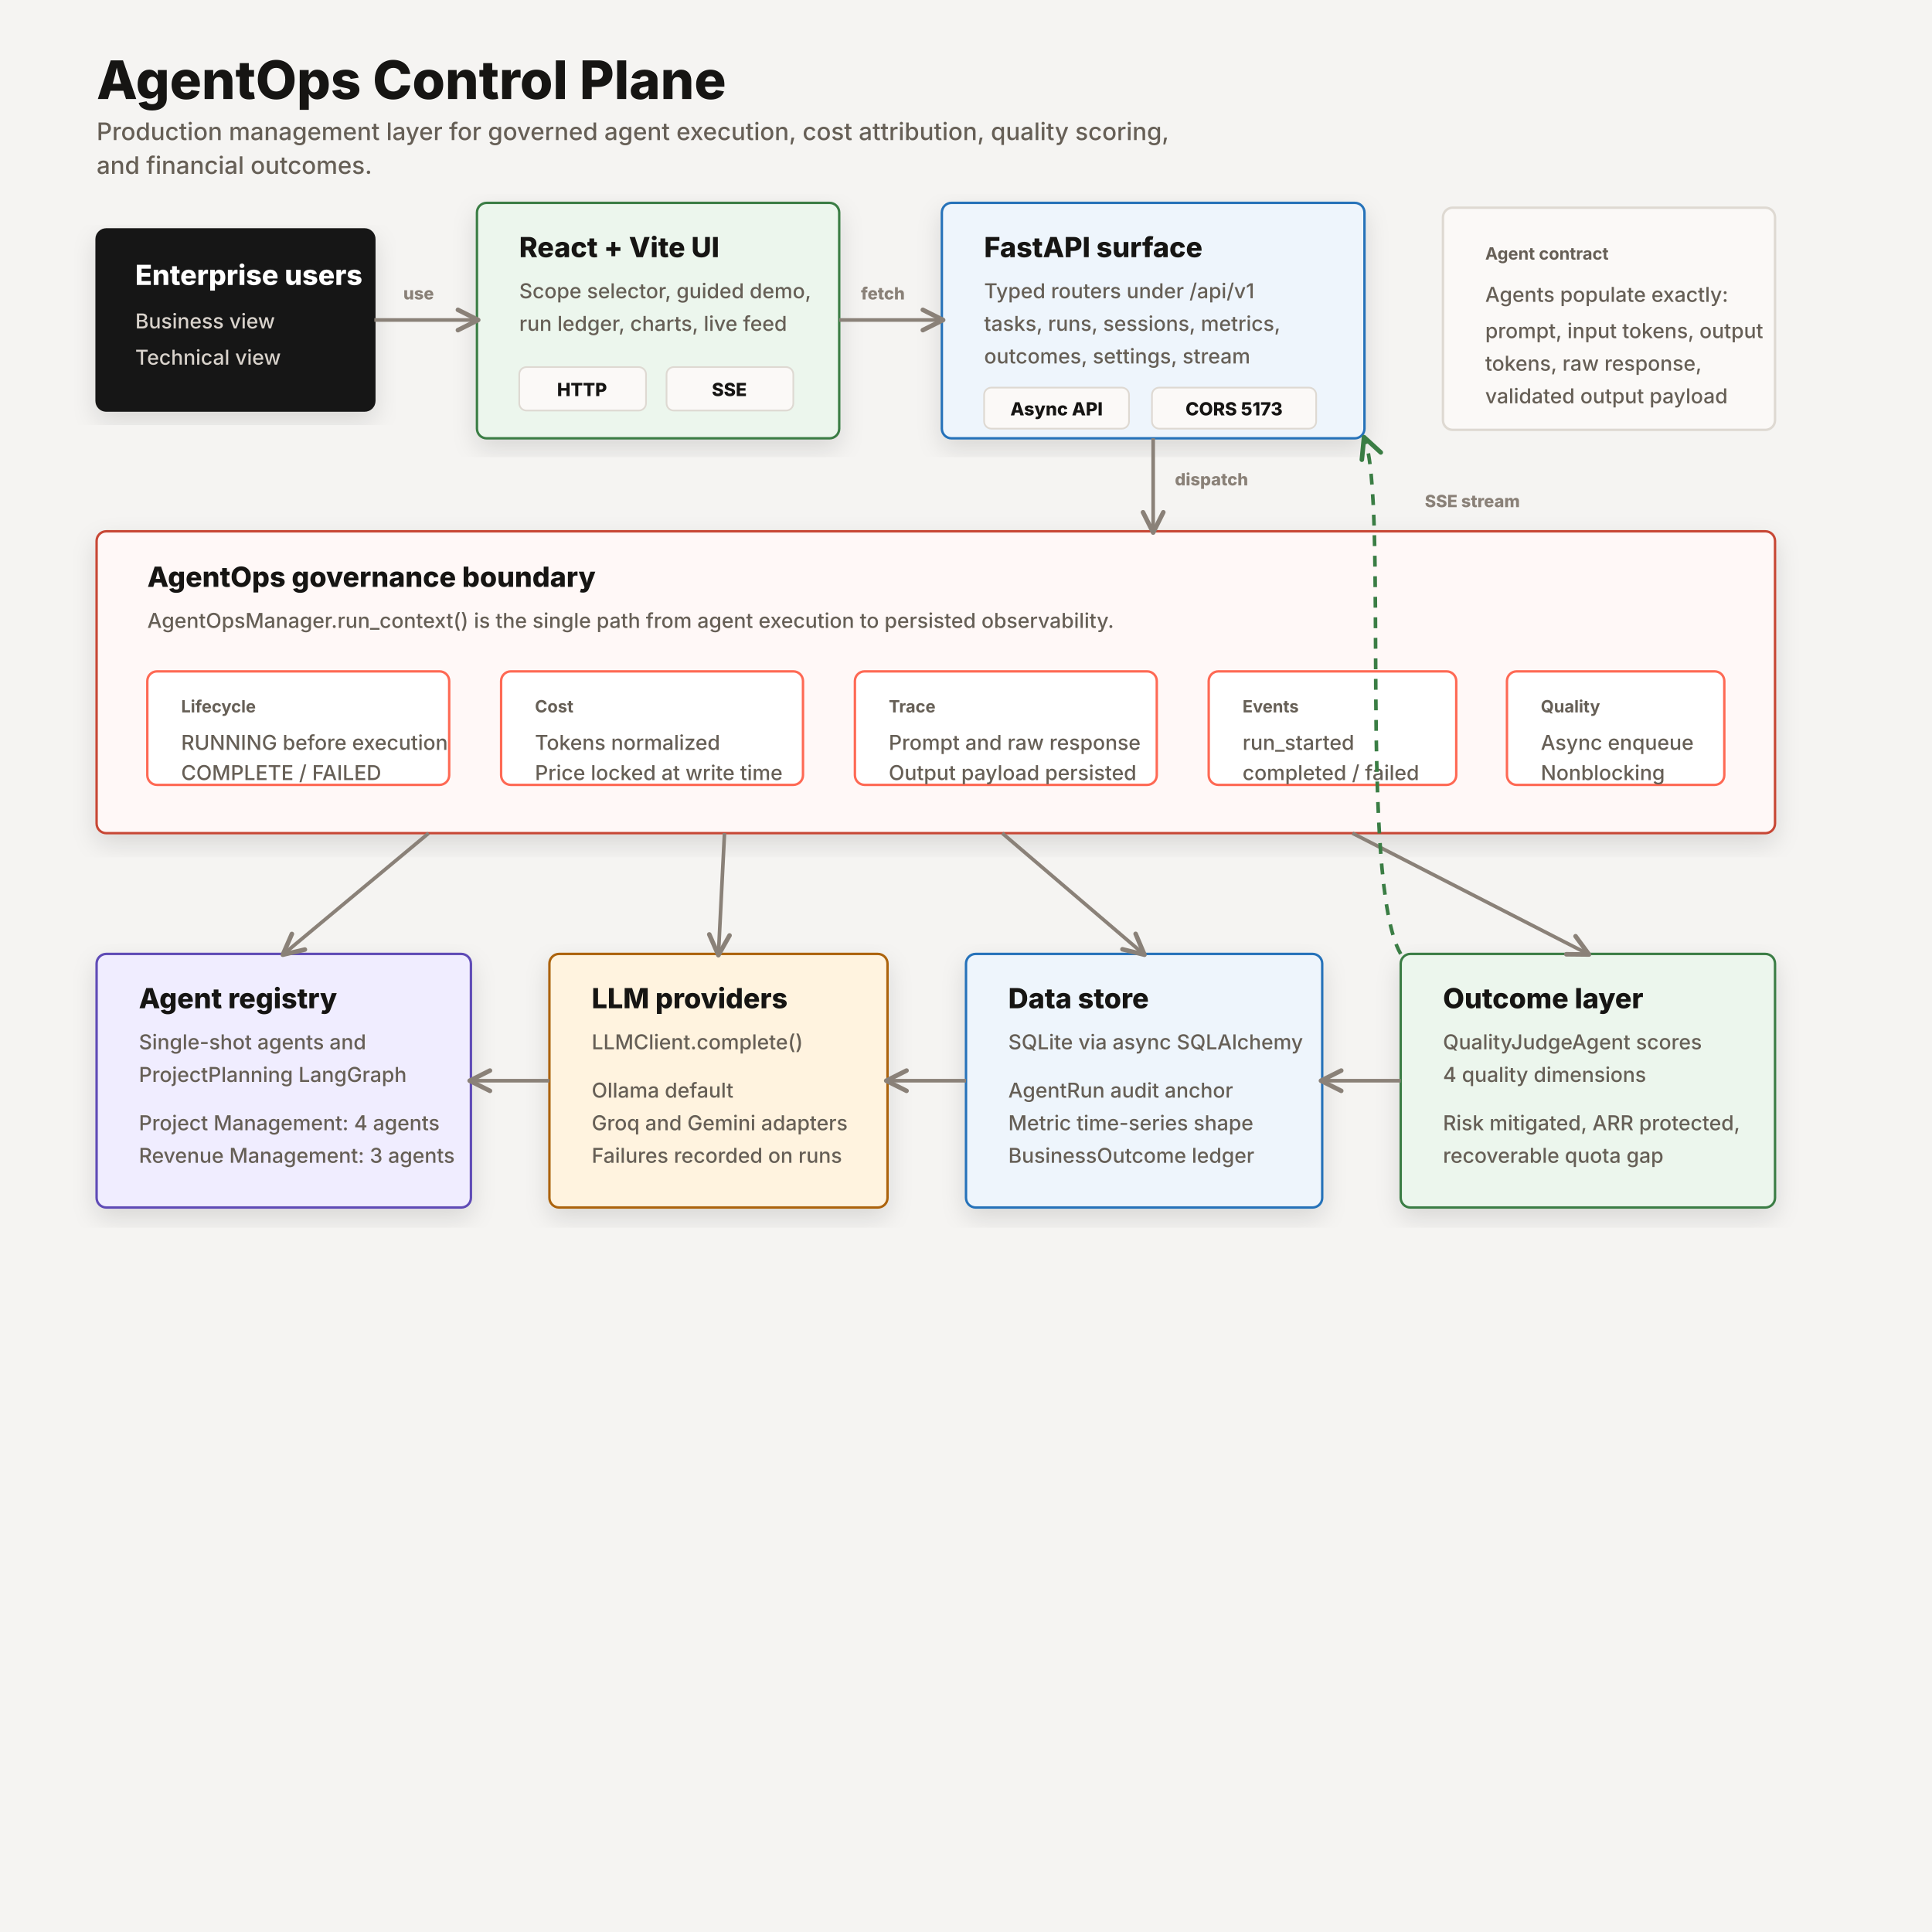
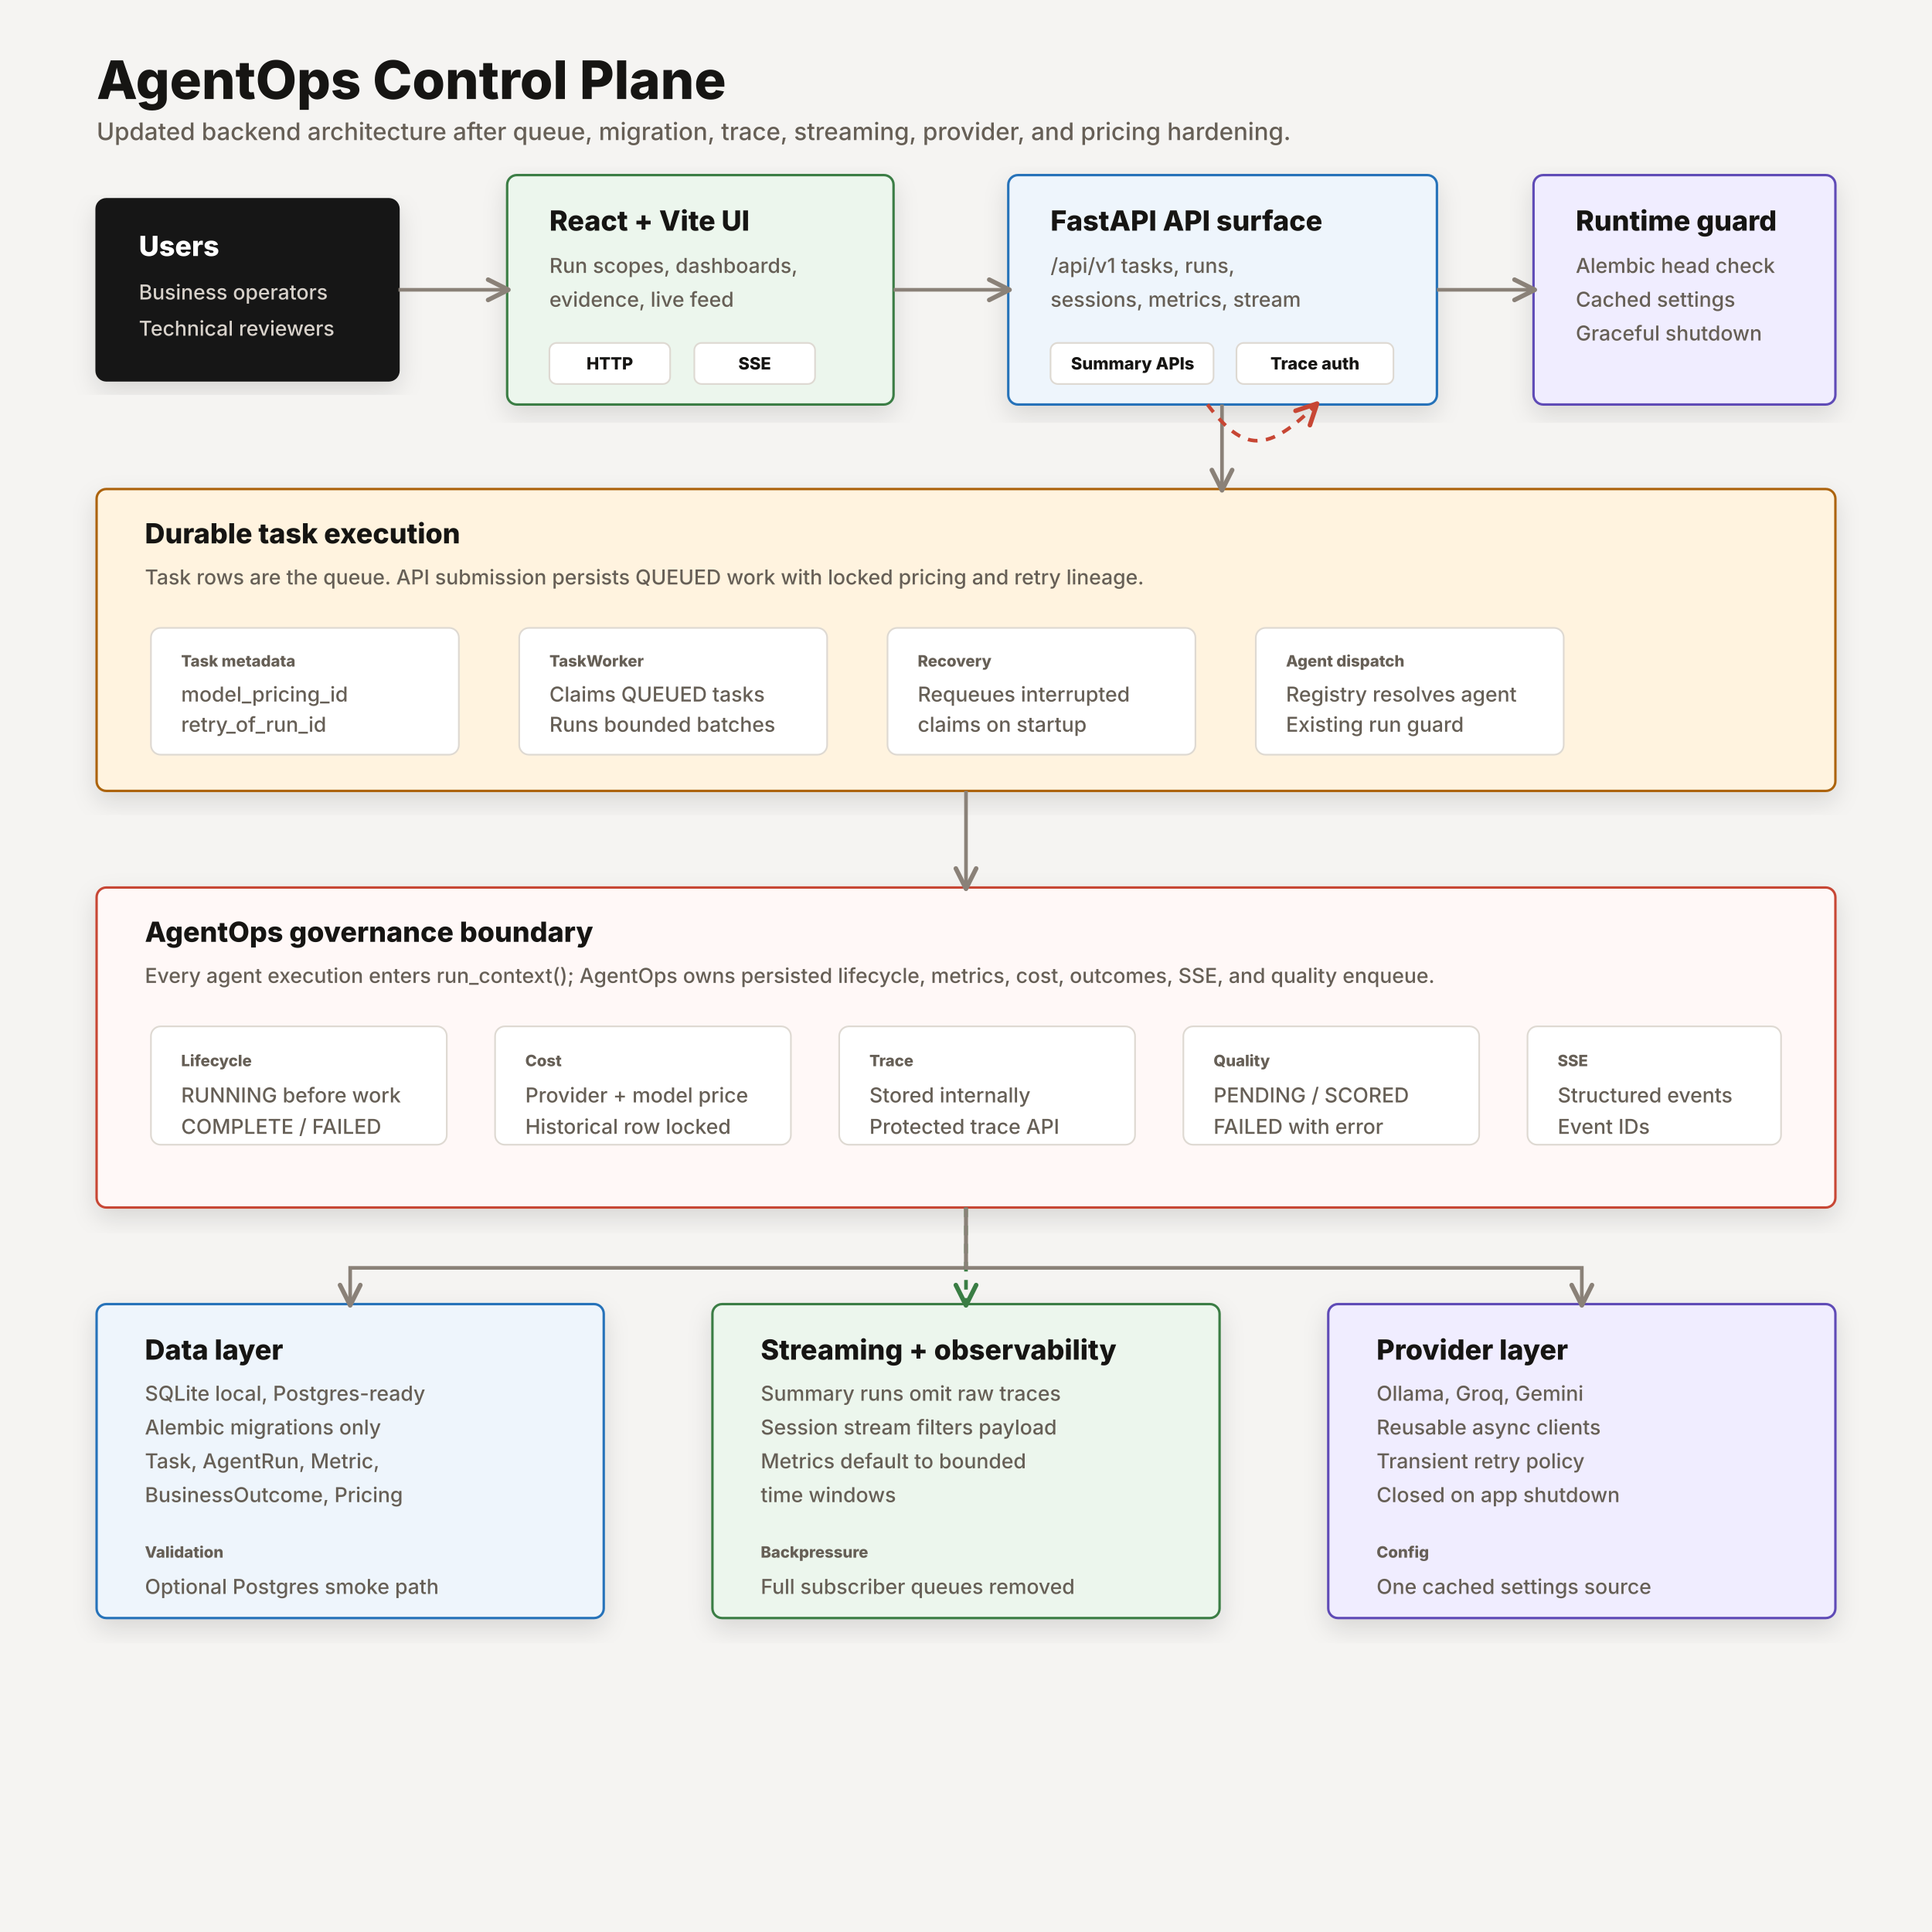
<svg xmlns="http://www.w3.org/2000/svg" width="1600" height="1600" viewBox="0 0 1600 1600" role="img" aria-labelledby="title desc">
  <defs>
    <marker id="arrow" viewBox="0 0 10 10" refX="8.5" refY="5" markerWidth="7" markerHeight="7" orient="auto-start-reverse">
      <path d="M1 1 L9 5 L1 9" fill="none" stroke="context-stroke" stroke-width="1.8" stroke-linecap="round" stroke-linejoin="round" />
    </marker>
    <filter id="shadow" x="-8%" y="-8%" width="116%" height="116%">
      <feDropShadow dx="0" dy="8" stdDeviation="10" flood-color="#161513" flood-opacity="0.12" />
    </filter>
    <style>
      .bg { fill: #f5f4f2; }
-       .title { font: 800 44px Inter, "Segoe UI", system-ui, sans-serif; fill: #161513; letter-spacing: 0; }
+       .title { font: 800 44px Inter, "Segoe UI", system-ui, sans-serif; fill: #161513; }
      .subtitle { font: 500 20px Inter, "Segoe UI", system-ui, sans-serif; fill: #665f56; }
      .label { font: 800 23px Inter, "Segoe UI", system-ui, sans-serif; fill: #161513; }
      .small { font: 500 17px Inter, "Segoe UI", system-ui, sans-serif; fill: #665f56; }
-       .tiny { font: 700 14px Inter, "Segoe UI", system-ui, sans-serif; fill: #665f56; text-transform: uppercase; }
+       .tiny { font: 800 13px Inter, "Segoe UI", system-ui, sans-serif; fill: #665f56; text-transform: uppercase; }
      .box { fill: #ffffff; stroke: #ded9d2; stroke-width: 2; filter: url(#shadow); }
-       .brand { fill: #fff8f7; stroke: #c74634; }
+       .dark { fill: #161513; stroke: #161513; }
+       .green { fill: #ecf6ed; stroke: #3a7d44; }
      .blue { fill: #eef5fc; stroke: #2672b9; }
-       .green { fill: #ecf6ed; stroke: #3a7d44; }
-       .warn { fill: #fff3df; stroke: #ac630c; }
+       .red { fill: #fff8f7; stroke: #c74634; }
+       .orange { fill: #fff3df; stroke: #ac630c; }
      .purple { fill: #f0edff; stroke: #5f4bb6; }
-       .dark { fill: #161513; stroke: #161513; }
-       .chipText { font: 800 15px Inter, "Segoe UI", system-ui, sans-serif; fill: #161513; }
-       .chip { fill: #fbf9f7; stroke: #ded9d2; stroke-width: 1.4; }
+       .neutral { fill: #fbf9f7; stroke: #8a8178; }
+       .chip { fill: #ffffff; stroke: #ded9d2; stroke-width: 1.4; }
+       .chipText { font: 800 14px Inter, "Segoe UI", system-ui, sans-serif; fill: #161513; }
      .arrow { stroke: #8a8178; stroke-width: 3; fill: none; marker-end: url(#arrow); }
-       .event { stroke: #3a7d44; stroke-width: 3; stroke-dasharray: 9 8; fill: none; marker-end: url(#arrow); }
-       .flowLabel { font: 800 14px Inter, "Segoe UI", system-ui, sans-serif; fill: #8a8178; }
+       .event { stroke: #3a7d44; stroke-width: 3; stroke-dasharray: 8 7; fill: none; marker-end: url(#arrow); }
+       .secure { stroke: #c74634; stroke-width: 3; stroke-dasharray: 8 7; fill: none; marker-end: url(#arrow); }
    </style>
  </defs>
  <rect class="bg" width="1600" height="1600" />
  <text x="80" y="82" class="title">AgentOps Control Plane</text>
-   <text x="80" y="116" class="subtitle">Production management layer for governed agent execution, cost attribution, quality scoring,</text>
-   <text x="80" y="144" class="subtitle">and financial outcomes.</text>
-   <rect x="80" y="190" width="230" height="150" rx="8" class="box dark" />
-   <text x="112" y="236" class="label" style="fill:#ffffff">Enterprise users</text>
-   <text x="112" y="272" class="small" style="fill:#d8d2cb">Business view</text>
-   <text x="112" y="302" class="small" style="fill:#d8d2cb">Technical view</text>
-   <rect x="395" y="168" width="300" height="195" rx="8" class="box green" />
-   <text x="430" y="213" class="label">React + Vite UI</text>
-   <text x="430" y="247" class="small">Scope selector, guided demo,</text>
-   <text x="430" y="274" class="small">run ledger, charts, live feed</text>
-   <rect x="430" y="304" width="105" height="36" rx="6" class="chip" />
-   <text x="482" y="328" text-anchor="middle" class="chipText">HTTP</text>
-   <rect x="552" y="304" width="105" height="36" rx="6" class="chip" />
-   <text x="604" y="328" text-anchor="middle" class="chipText">SSE</text>
-   <rect x="780" y="168" width="350" height="195" rx="8" class="box blue" />
-   <text x="815" y="213" class="label">FastAPI surface</text>
-   <text x="815" y="247" class="small">Typed routers under /api/v1</text>
-   <text x="815" y="274" class="small">tasks, runs, sessions, metrics,</text>
-   <text x="815" y="301" class="small">outcomes, settings, stream</text>
-   <rect x="815" y="321" width="120" height="34" rx="6" class="chip" />
-   <text x="875" y="344" text-anchor="middle" class="chipText">Async API</text>
-   <rect x="954" y="321" width="136" height="34" rx="6" class="chip" />
-   <text x="1022" y="344" text-anchor="middle" class="chipText">CORS 5173</text>
-   <rect x="80" y="440" width="1390" height="250" rx="8" class="box brand" />
-   <text x="122" y="486" class="label">AgentOps governance boundary</text>
-   <text x="122" y="520" class="small">AgentOpsManager.run_context() is the single path from agent execution to persisted observability.</text>
-   <rect x="122" y="556" width="250" height="94" rx="8" fill="#ffffff" stroke="#fe6954" stroke-width="2" />
-   <text x="150" y="590" class="tiny">Lifecycle</text>
-   <text x="150" y="621" class="small">RUNNING before execution</text>
-   <text x="150" y="646" class="small">COMPLETE / FAILED</text>
-   <rect x="415" y="556" width="250" height="94" rx="8" fill="#ffffff" stroke="#fe6954" stroke-width="2" />
-   <text x="443" y="590" class="tiny">Cost</text>
-   <text x="443" y="621" class="small">Tokens normalized</text>
-   <text x="443" y="646" class="small">Price locked at write time</text>
-   <rect x="708" y="556" width="250" height="94" rx="8" fill="#ffffff" stroke="#fe6954" stroke-width="2" />
-   <text x="736" y="590" class="tiny">Trace</text>
-   <text x="736" y="621" class="small">Prompt and raw response</text>
-   <text x="736" y="646" class="small">Output payload persisted</text>
-   <rect x="1001" y="556" width="205" height="94" rx="8" fill="#ffffff" stroke="#fe6954" stroke-width="2" />
-   <text x="1029" y="590" class="tiny">Events</text>
-   <text x="1029" y="621" class="small">run_started</text>
-   <text x="1029" y="646" class="small">completed / failed</text>
-   <rect x="1248" y="556" width="180" height="94" rx="8" fill="#ffffff" stroke="#fe6954" stroke-width="2" />
-   <text x="1276" y="590" class="tiny">Quality</text>
-   <text x="1276" y="621" class="small">Async enqueue</text>
-   <text x="1276" y="646" class="small">Nonblocking</text>
-   <rect x="80" y="790" width="310" height="210" rx="8" class="box purple" />
-   <text x="115" y="835" class="label">Agent registry</text>
-   <text x="115" y="869" class="small">Single-shot agents and</text>
-   <text x="115" y="896" class="small">ProjectPlanning LangGraph</text>
-   <text x="115" y="936" class="small">Project Management: 4 agents</text>
-   <text x="115" y="963" class="small">Revenue Management: 3 agents</text>
-   <rect x="455" y="790" width="280" height="210" rx="8" class="box warn" />
-   <text x="490" y="835" class="label">LLM providers</text>
-   <text x="490" y="869" class="small">LLMClient.complete()</text>
-   <text x="490" y="909" class="small">Ollama default</text>
-   <text x="490" y="936" class="small">Groq and Gemini adapters</text>
-   <text x="490" y="963" class="small">Failures recorded on runs</text>
-   <rect x="800" y="790" width="295" height="210" rx="8" class="box blue" />
-   <text x="835" y="835" class="label">Data store</text>
-   <text x="835" y="869" class="small">SQLite via async SQLAlchemy</text>
-   <text x="835" y="909" class="small">AgentRun audit anchor</text>
-   <text x="835" y="936" class="small">Metric time-series shape</text>
-   <text x="835" y="963" class="small">BusinessOutcome ledger</text>
-   <rect x="1160" y="790" width="310" height="210" rx="8" class="box green" />
-   <text x="1195" y="835" class="label">Outcome layer</text>
-   <text x="1195" y="869" class="small">QualityJudgeAgent scores</text>
-   <text x="1195" y="896" class="small">4 quality dimensions</text>
-   <text x="1195" y="936" class="small">Risk mitigated, ARR protected,</text>
-   <text x="1195" y="963" class="small">recoverable quota gap</text>
-   <path d="M310 265 H395" class="arrow" />
-   <text x="334" y="248" class="flowLabel">use</text>
-   <path d="M695 265 H780" class="arrow" />
-   <text x="713" y="248" class="flowLabel">fetch</text>
-   <path d="M955 363 V440" class="arrow" />
-   <text x="973" y="402" class="flowLabel">dispatch</text>
-   <path d="M355 690 L235 790" class="arrow" />
-   <path d="M600 690 L595 790" class="arrow" />
-   <path d="M830 690 L947 790" class="arrow" />
-   <path d="M1120 690 L1315 790" class="arrow" />
-   <path d="M1160 790 C1125 730 1150 415 1130 363" class="event" />
-   <text x="1180" y="420" class="flowLabel" fill="#3a7d44">SSE stream</text>
-   <path d="M1160 895 H1095" class="arrow" />
-   <path d="M800 895 H735" class="arrow" />
-   <path d="M455 895 H390" class="arrow" />
-   <rect x="1195" y="172" width="275" height="184" rx="8" fill="#fbf9f7" stroke="#ded9d2" stroke-width="2" />
-   <text x="1230" y="215" class="tiny">Agent contract</text>
-   <text x="1230" y="250" class="small">Agents populate exactly:</text>
-   <text x="1230" y="280" class="small">prompt, input tokens, output</text>
-   <text x="1230" y="307" class="small">tokens, raw response,</text>
-   <text x="1230" y="334" class="small">validated output payload</text>
+   <text x="80" y="116" class="subtitle">Updated backend architecture after queue, migration, trace, streaming, provider, and pricing hardening.</text>
+   <rect x="80" y="165" width="250" height="150" rx="8" class="box dark" />
+   <text x="115" y="212" class="label" style="fill:#ffffff">Users</text>
+   <text x="115" y="248" class="small" style="fill:#d8d2cb">Business operators</text>
+   <text x="115" y="278" class="small" style="fill:#d8d2cb">Technical reviewers</text>
+   <rect x="420" y="145" width="320" height="190" rx="8" class="box green" />
+   <text x="455" y="191" class="label">React + Vite UI</text>
+   <text x="455" y="226" class="small">Run scopes, dashboards,</text>
+   <text x="455" y="254" class="small">evidence, live feed</text>
+   <rect x="455" y="284" width="100" height="34" rx="6" class="chip" />
+   <text x="505" y="306" text-anchor="middle" class="chipText">HTTP</text>
+   <rect x="575" y="284" width="100" height="34" rx="6" class="chip" />
+   <text x="625" y="306" text-anchor="middle" class="chipText">SSE</text>
+   <rect x="835" y="145" width="355" height="190" rx="8" class="box blue" />
+   <text x="870" y="191" class="label">FastAPI API surface</text>
+   <text x="870" y="226" class="small">/api/v1 tasks, runs,</text>
+   <text x="870" y="254" class="small">sessions, metrics, stream</text>
+   <rect x="870" y="284" width="135" height="34" rx="6" class="chip" />
+   <text x="938" y="306" text-anchor="middle" class="chipText">Summary APIs</text>
+   <rect x="1024" y="284" width="130" height="34" rx="6" class="chip" />
+   <text x="1089" y="306" text-anchor="middle" class="chipText">Trace auth</text>
+   <rect x="1270" y="145" width="250" height="190" rx="8" class="box purple" />
+   <text x="1305" y="191" class="label">Runtime guard</text>
+   <text x="1305" y="226" class="small">Alembic head check</text>
+   <text x="1305" y="254" class="small">Cached settings</text>
+   <text x="1305" y="282" class="small">Graceful shutdown</text>
+   <path d="M330 240 H420" class="arrow" />
+   <path d="M740 240 H835" class="arrow" />
+   <path d="M1190 240 H1270" class="arrow" />
+   <rect x="80" y="405" width="1440" height="250" rx="8" class="box orange" />
+   <text x="120" y="450" class="label">Durable task execution</text>
+   <text x="120" y="484" class="small">Task rows are the queue. API submission persists QUEUED work with locked pricing and retry lineage.</text>
+   <rect x="125" y="520" width="255" height="105" rx="8" class="chip" />
+   <text x="150" y="552" class="tiny">Task metadata</text>
+   <text x="150" y="581" class="small">model_pricing_id</text>
+   <text x="150" y="606" class="small">retry_of_run_id</text>
+   <rect x="430" y="520" width="255" height="105" rx="8" class="chip" />
+   <text x="455" y="552" class="tiny">TaskWorker</text>
+   <text x="455" y="581" class="small">Claims QUEUED tasks</text>
+   <text x="455" y="606" class="small">Runs bounded batches</text>
+   <rect x="735" y="520" width="255" height="105" rx="8" class="chip" />
+   <text x="760" y="552" class="tiny">Recovery</text>
+   <text x="760" y="581" class="small">Requeues interrupted</text>
+   <text x="760" y="606" class="small">claims on startup</text>
+   <rect x="1040" y="520" width="255" height="105" rx="8" class="chip" />
+   <text x="1065" y="552" class="tiny">Agent dispatch</text>
+   <text x="1065" y="581" class="small">Registry resolves agent</text>
+   <text x="1065" y="606" class="small">Existing run guard</text>
+   <rect x="80" y="735" width="1440" height="265" rx="8" class="box red" />
+   <text x="120" y="780" class="label">AgentOps governance boundary</text>
+   <text x="120" y="814" class="small">Every agent execution enters run_context(); AgentOps owns persisted lifecycle, metrics, cost, outcomes, SSE, and quality enqueue.</text>
+   <rect x="125" y="850" width="245" height="98" rx="8" class="chip" />
+   <text x="150" y="883" class="tiny">Lifecycle</text>
+   <text x="150" y="913" class="small">RUNNING before work</text>
+   <text x="150" y="939" class="small">COMPLETE / FAILED</text>
+   <rect x="410" y="850" width="245" height="98" rx="8" class="chip" />
+   <text x="435" y="883" class="tiny">Cost</text>
+   <text x="435" y="913" class="small">Provider + model price</text>
+   <text x="435" y="939" class="small">Historical row locked</text>
+   <rect x="695" y="850" width="245" height="98" rx="8" class="chip" />
+   <text x="720" y="883" class="tiny">Trace</text>
+   <text x="720" y="913" class="small">Stored internally</text>
+   <text x="720" y="939" class="small">Protected trace API</text>
+   <rect x="980" y="850" width="245" height="98" rx="8" class="chip" />
+   <text x="1005" y="883" class="tiny">Quality</text>
+   <text x="1005" y="913" class="small">PENDING / SCORED</text>
+   <text x="1005" y="939" class="small">FAILED with error</text>
+   <rect x="1265" y="850" width="210" height="98" rx="8" class="chip" />
+   <text x="1290" y="883" class="tiny">SSE</text>
+   <text x="1290" y="913" class="small">Structured events</text>
+   <text x="1290" y="939" class="small">Event IDs</text>
+   <rect x="80" y="1080" width="420" height="260" rx="8" class="box blue" />
+   <text x="120" y="1126" class="label">Data layer</text>
+   <text x="120" y="1160" class="small">SQLite local, Postgres-ready</text>
+   <text x="120" y="1188" class="small">Alembic migrations only</text>
+   <text x="120" y="1216" class="small">Task, AgentRun, Metric,</text>
+   <text x="120" y="1244" class="small">BusinessOutcome, Pricing</text>
+   <text x="120" y="1290" class="tiny">Validation</text>
+   <text x="120" y="1320" class="small">Optional Postgres smoke path</text>
+   <rect x="590" y="1080" width="420" height="260" rx="8" class="box green" />
+   <text x="630" y="1126" class="label">Streaming + observability</text>
+   <text x="630" y="1160" class="small">Summary runs omit raw traces</text>
+   <text x="630" y="1188" class="small">Session stream filters payload</text>
+   <text x="630" y="1216" class="small">Metrics default to bounded</text>
+   <text x="630" y="1244" class="small">time windows</text>
+   <text x="630" y="1290" class="tiny">Backpressure</text>
+   <text x="630" y="1320" class="small">Full subscriber queues removed</text>
+   <rect x="1100" y="1080" width="420" height="260" rx="8" class="box purple" />
+   <text x="1140" y="1126" class="label">Provider layer</text>
+   <text x="1140" y="1160" class="small">Ollama, Groq, Gemini</text>
+   <text x="1140" y="1188" class="small">Reusable async clients</text>
+   <text x="1140" y="1216" class="small">Transient retry policy</text>
+   <text x="1140" y="1244" class="small">Closed on app shutdown</text>
+   <text x="1140" y="1290" class="tiny">Config</text>
+   <text x="1140" y="1320" class="small">One cached settings source</text>
+   <path d="M1012 335 V405" class="arrow" />
+   <path d="M800 655 V735" class="arrow" />
+   <path d="M800 1000 V1050 H290 V1080" class="arrow" />
+   <path d="M800 1000 V1080" class="event" />
+   <path d="M800 1000 V1050 H1310 V1080" class="arrow" />
+   <path d="M1000 335 C1030 375 1050 375 1090 335" class="secure" />
</svg>
